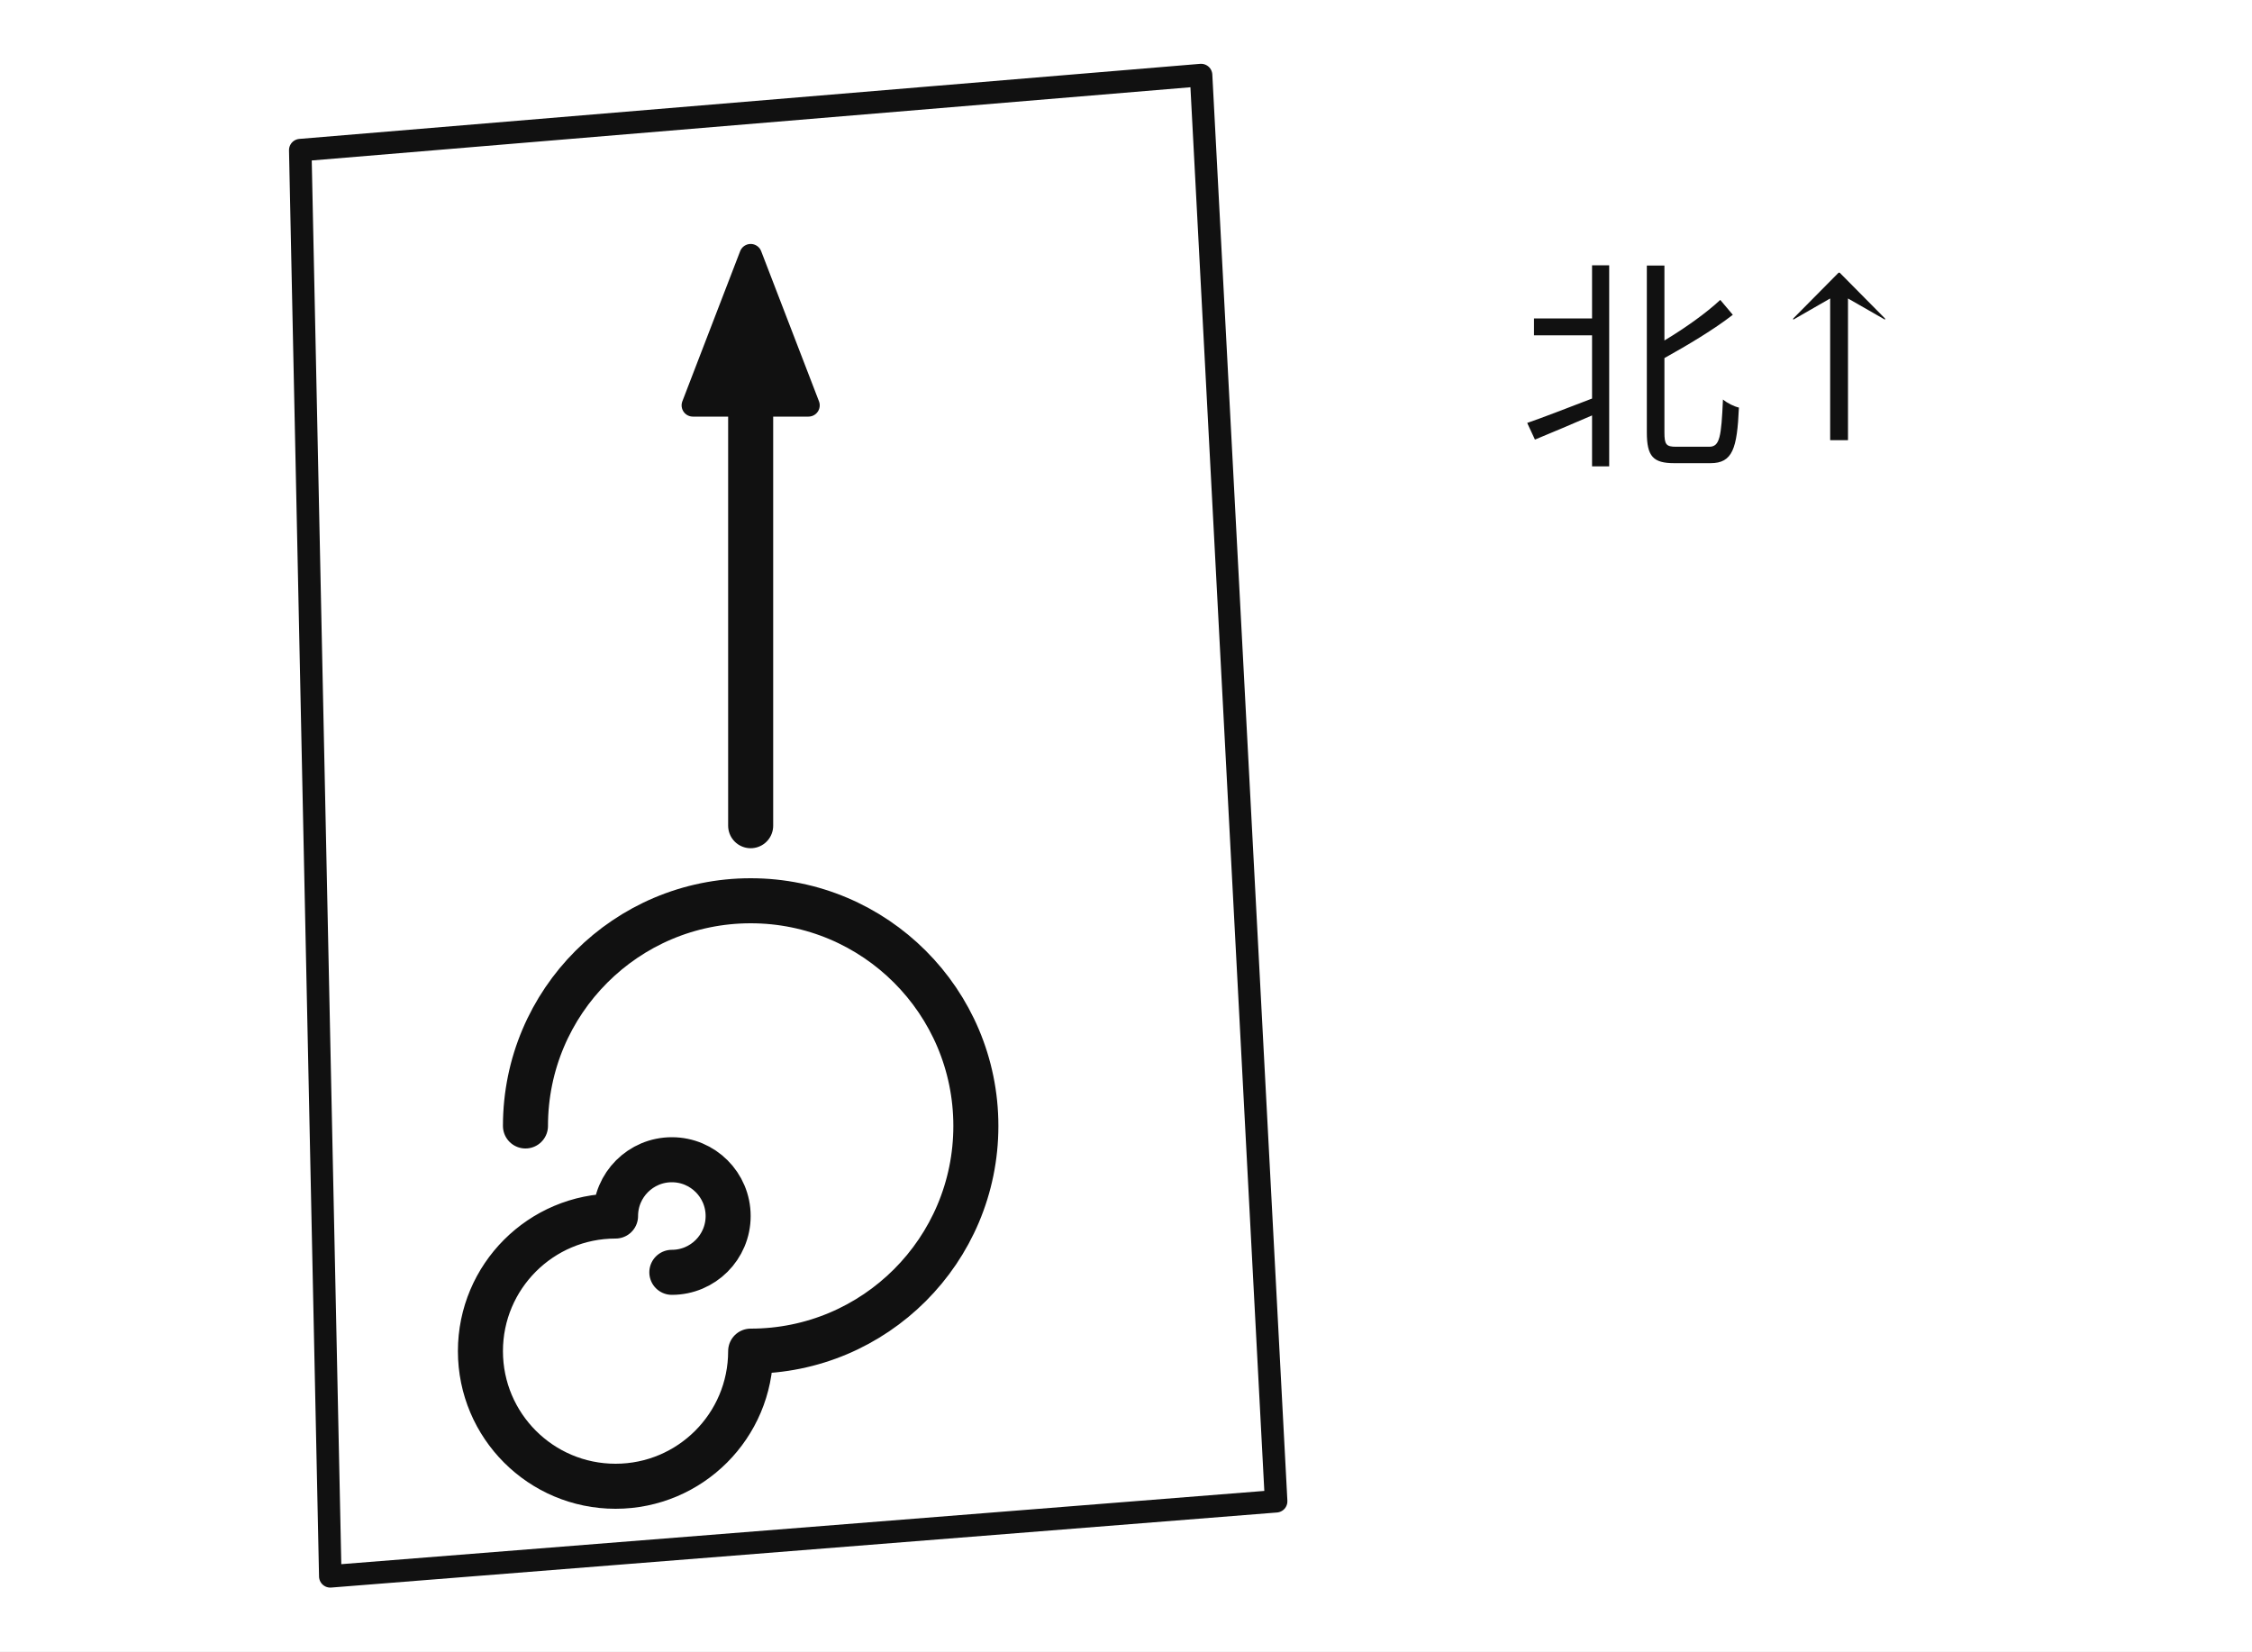
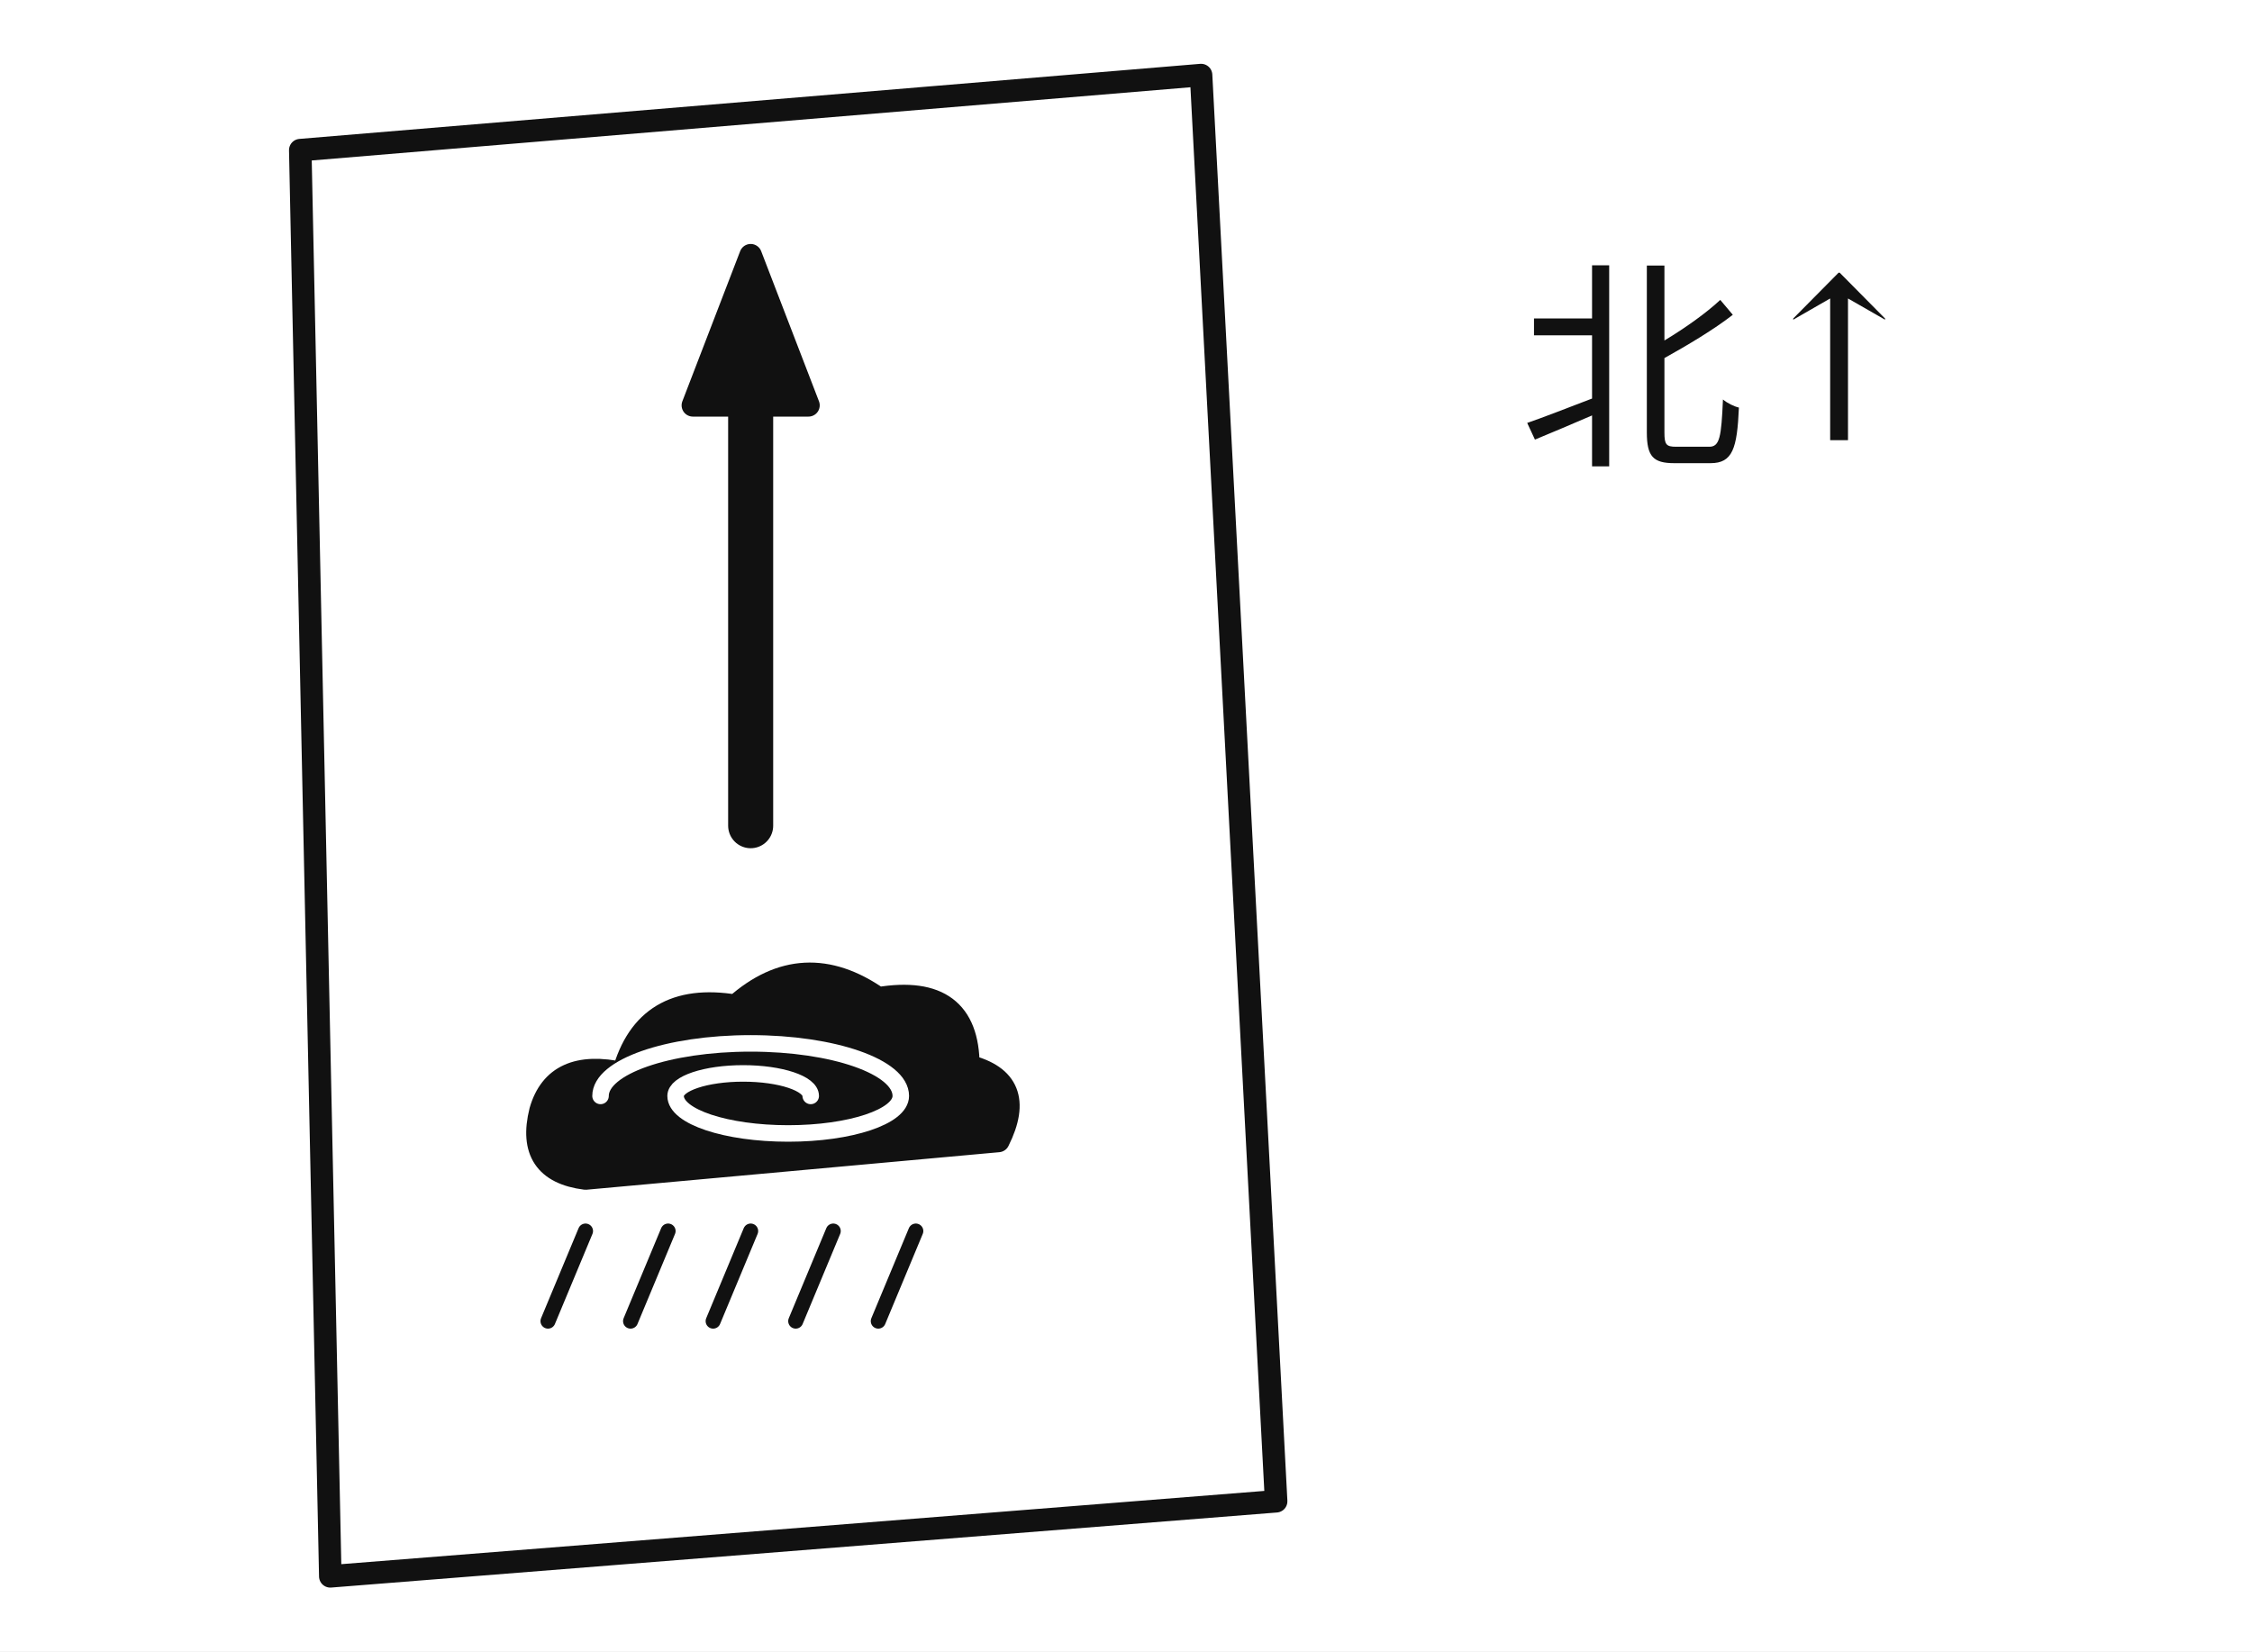
<svg xmlns="http://www.w3.org/2000/svg" viewBox="0 0 300 220">
  <style>.g{fill:none;stroke:#111;stroke-width:3;stroke-linecap:round;stroke-linejoin:round}.p{fill:#fff;stroke:#111;stroke-width:3;stroke-linejoin:round;stroke-linecap:round}.h{fill:#111;stroke:#111;stroke-width:3;stroke-linejoin:round;stroke-linecap:round}.a{fill:#9a9a9a;stroke:#111;stroke-width:3;stroke-linejoin:round;stroke-linecap:round}.t{fill:none;stroke:#111;stroke-width:1.8;stroke-linecap:round;stroke-linejoin:round}.w{fill:none;stroke:#fff;stroke-width:2.2;stroke-linecap:round}.m{fill:#d8342c;stroke:#111;stroke-width:3;stroke-linejoin:round}.hijau{fill:#3a9d4a;stroke:#111;stroke-width:3;stroke-linejoin:round}.biru{fill:#2f6fd6;stroke:#111;stroke-width:3;stroke-linejoin:round}.kuning{fill:#f2c230;stroke:#111;stroke-width:3;stroke-linejoin:round}.birutua{fill:#1c3470;stroke:#111;stroke-width:3;stroke-linejoin:round}.n{fill:#fff;stroke:none}text{font-family:'DFKai-SB','BiauKai','Kaiti TC','Noto Serif TC',serif;fill:#111}.d{font-family:'Segoe UI',Roboto,Arial,sans-serif;font-weight:700}</style>
  <rect width="300" height="220" fill="#fff" />
  <polygon class="p" points="40,20 160,10 170,200 44,210" />
-   <path class="g" d="M100 150 m-30 0 a30 30 0 1 1 30 30 a18.0 18.0 0 1 1 -18.0 -18.0 a7.5 7.5 0 1 1 7.5 7.5" style="stroke-width:6" />
+   <path class="h" d="M78 157 q-8 -1 -6 -9 q2 -7 11 -5 q3 -11 15 -9 q9 -8 19 -1 q12 -2 12 9 q8 2 4 10 Z" />
+   <path class="w" d="M80 146 a20 7 0 1 1 40 0 a15 5 0 1 1 -30 0 a9 3 0 1 1 18 0" style="stroke-width:2.2" />
+   <polyline class="g" points="78,164 73,176" style="stroke-width:2" />
+   <polyline class="g" points="89,164 84,176" style="stroke-width:2" />
+   <polyline class="g" points="100,164 95,176" style="stroke-width:2" />
+   <polyline class="g" points="111,164 106,176" style="stroke-width:2" />
+   <polyline class="g" points="122,164 117,176" style="stroke-width:2" />
  <polyline class="g" points="100,110 100,40" style="stroke-width:6" />
  <polygon class="h" points="100,34 107.7,54 92.3,54" />
  <text x="230" y="60" font-size="30" text-anchor="middle">北↑</text>
</svg>
